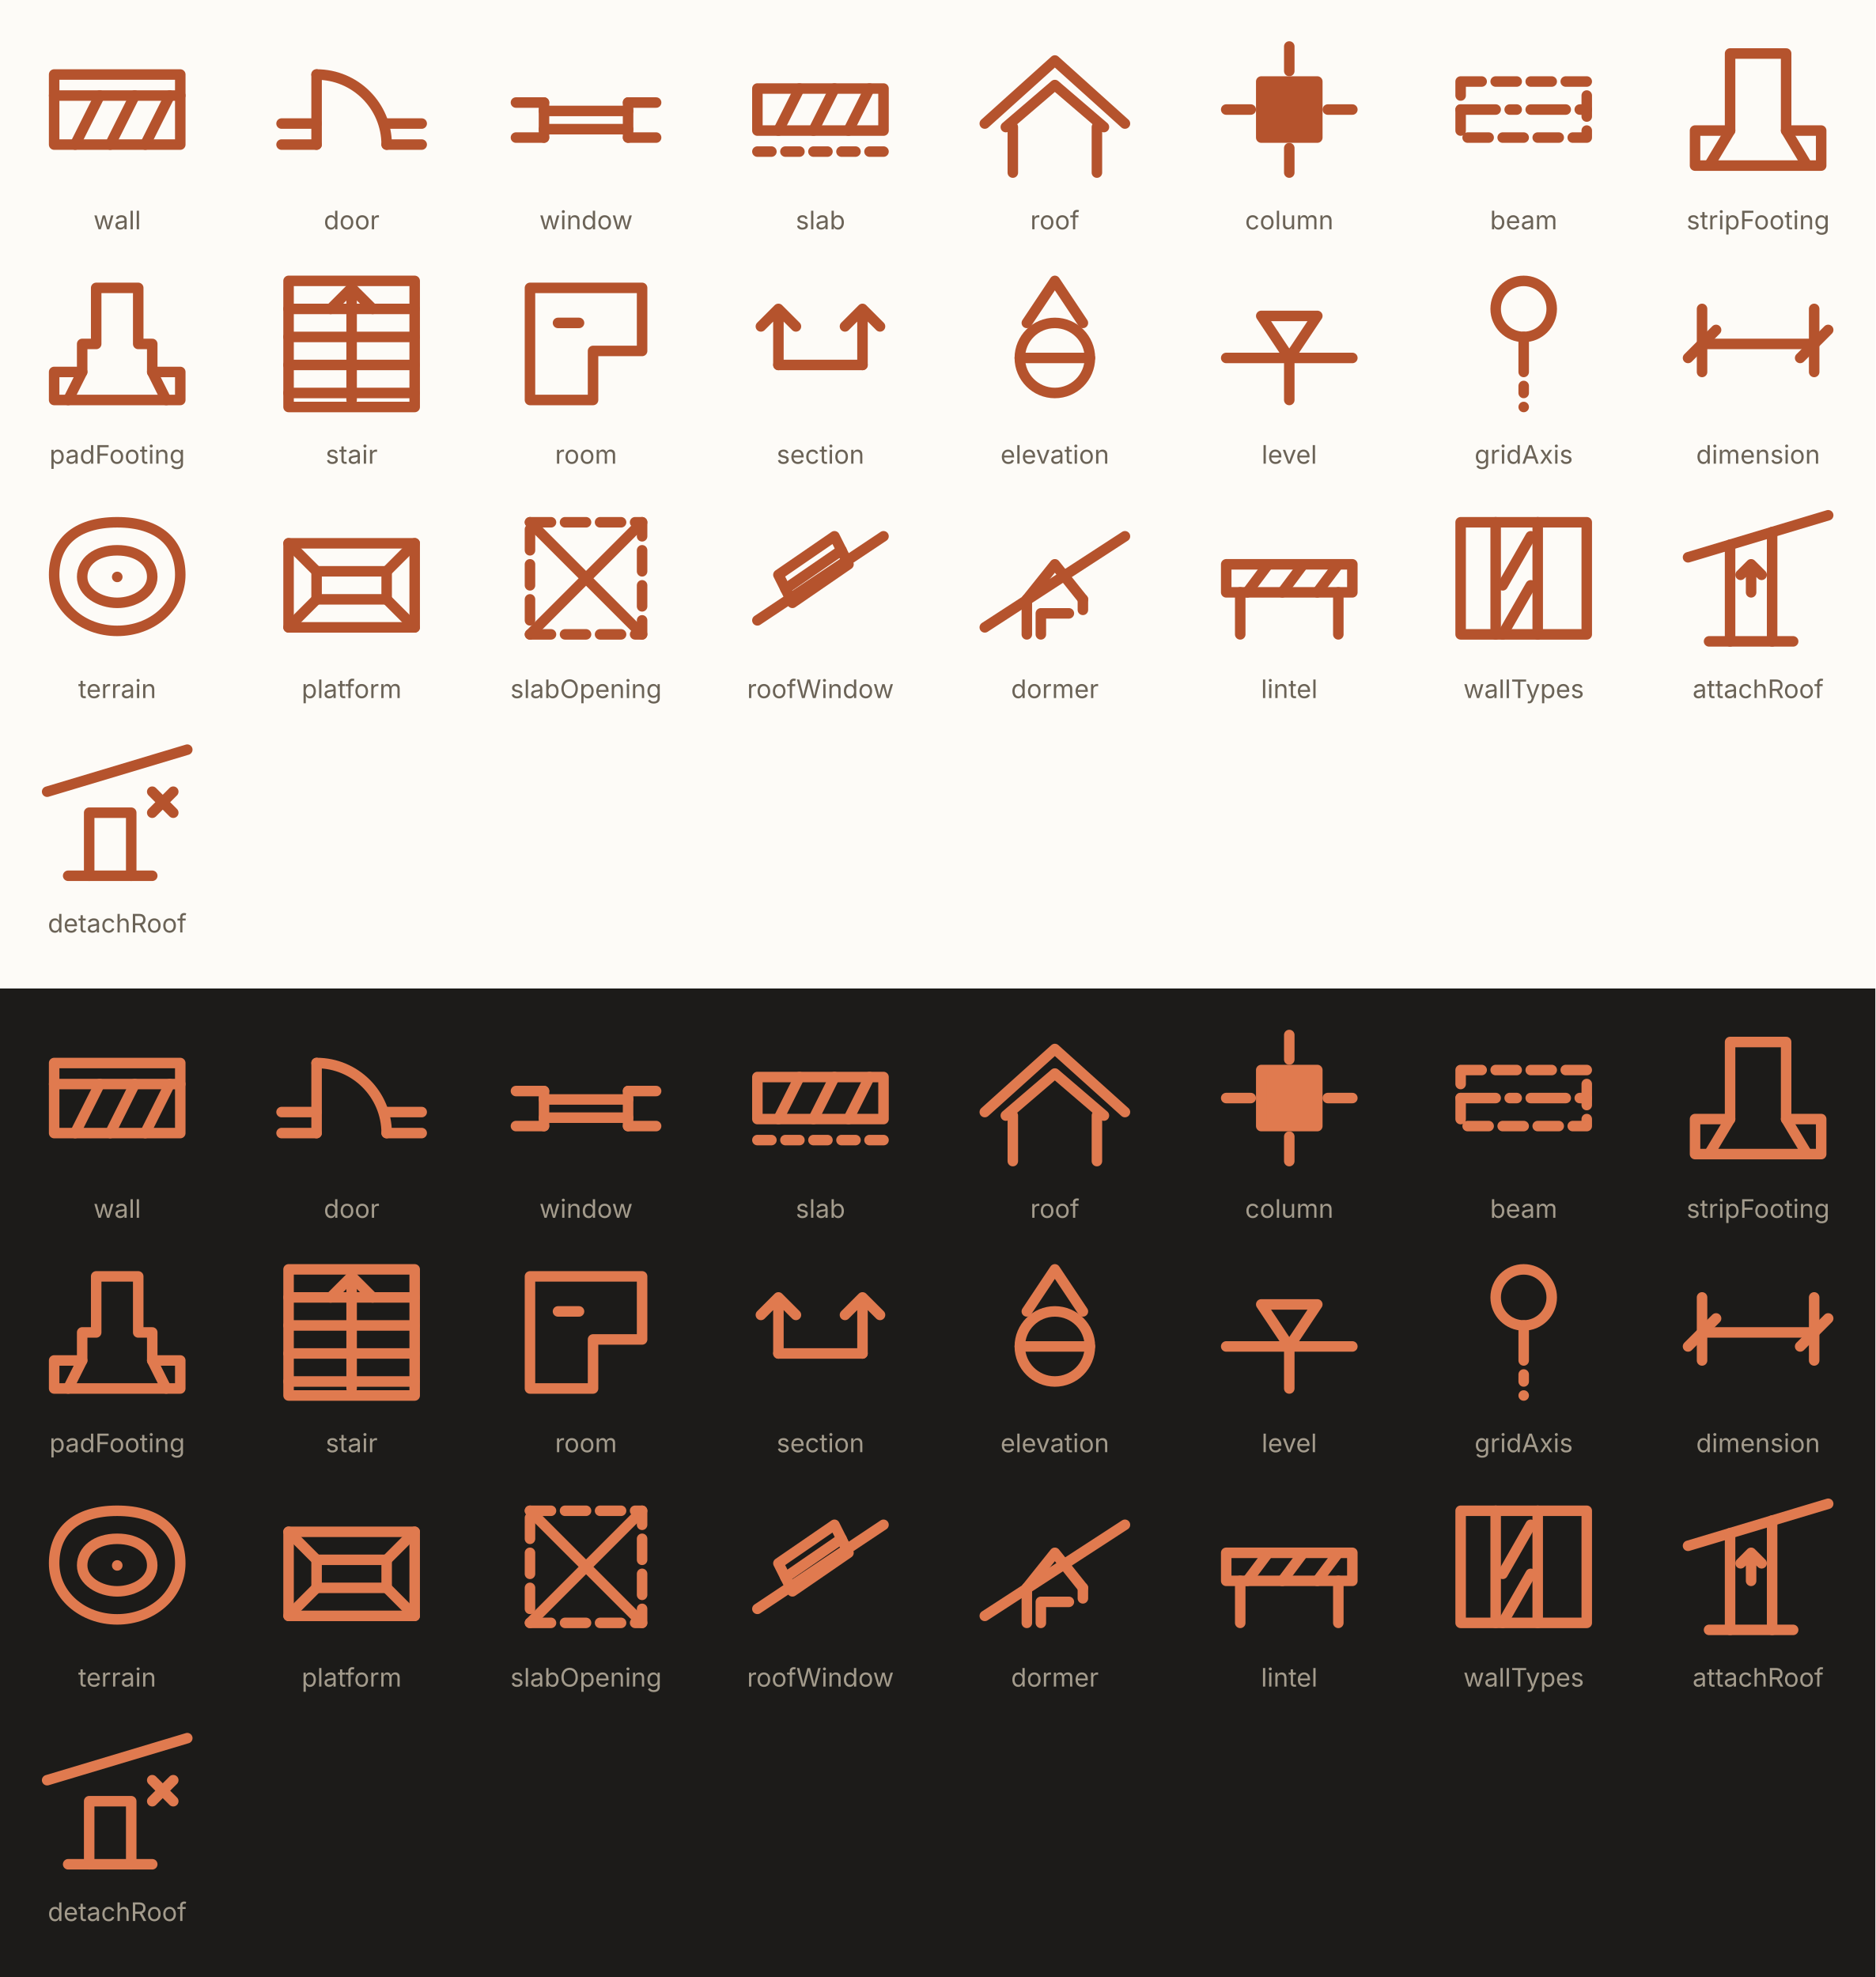
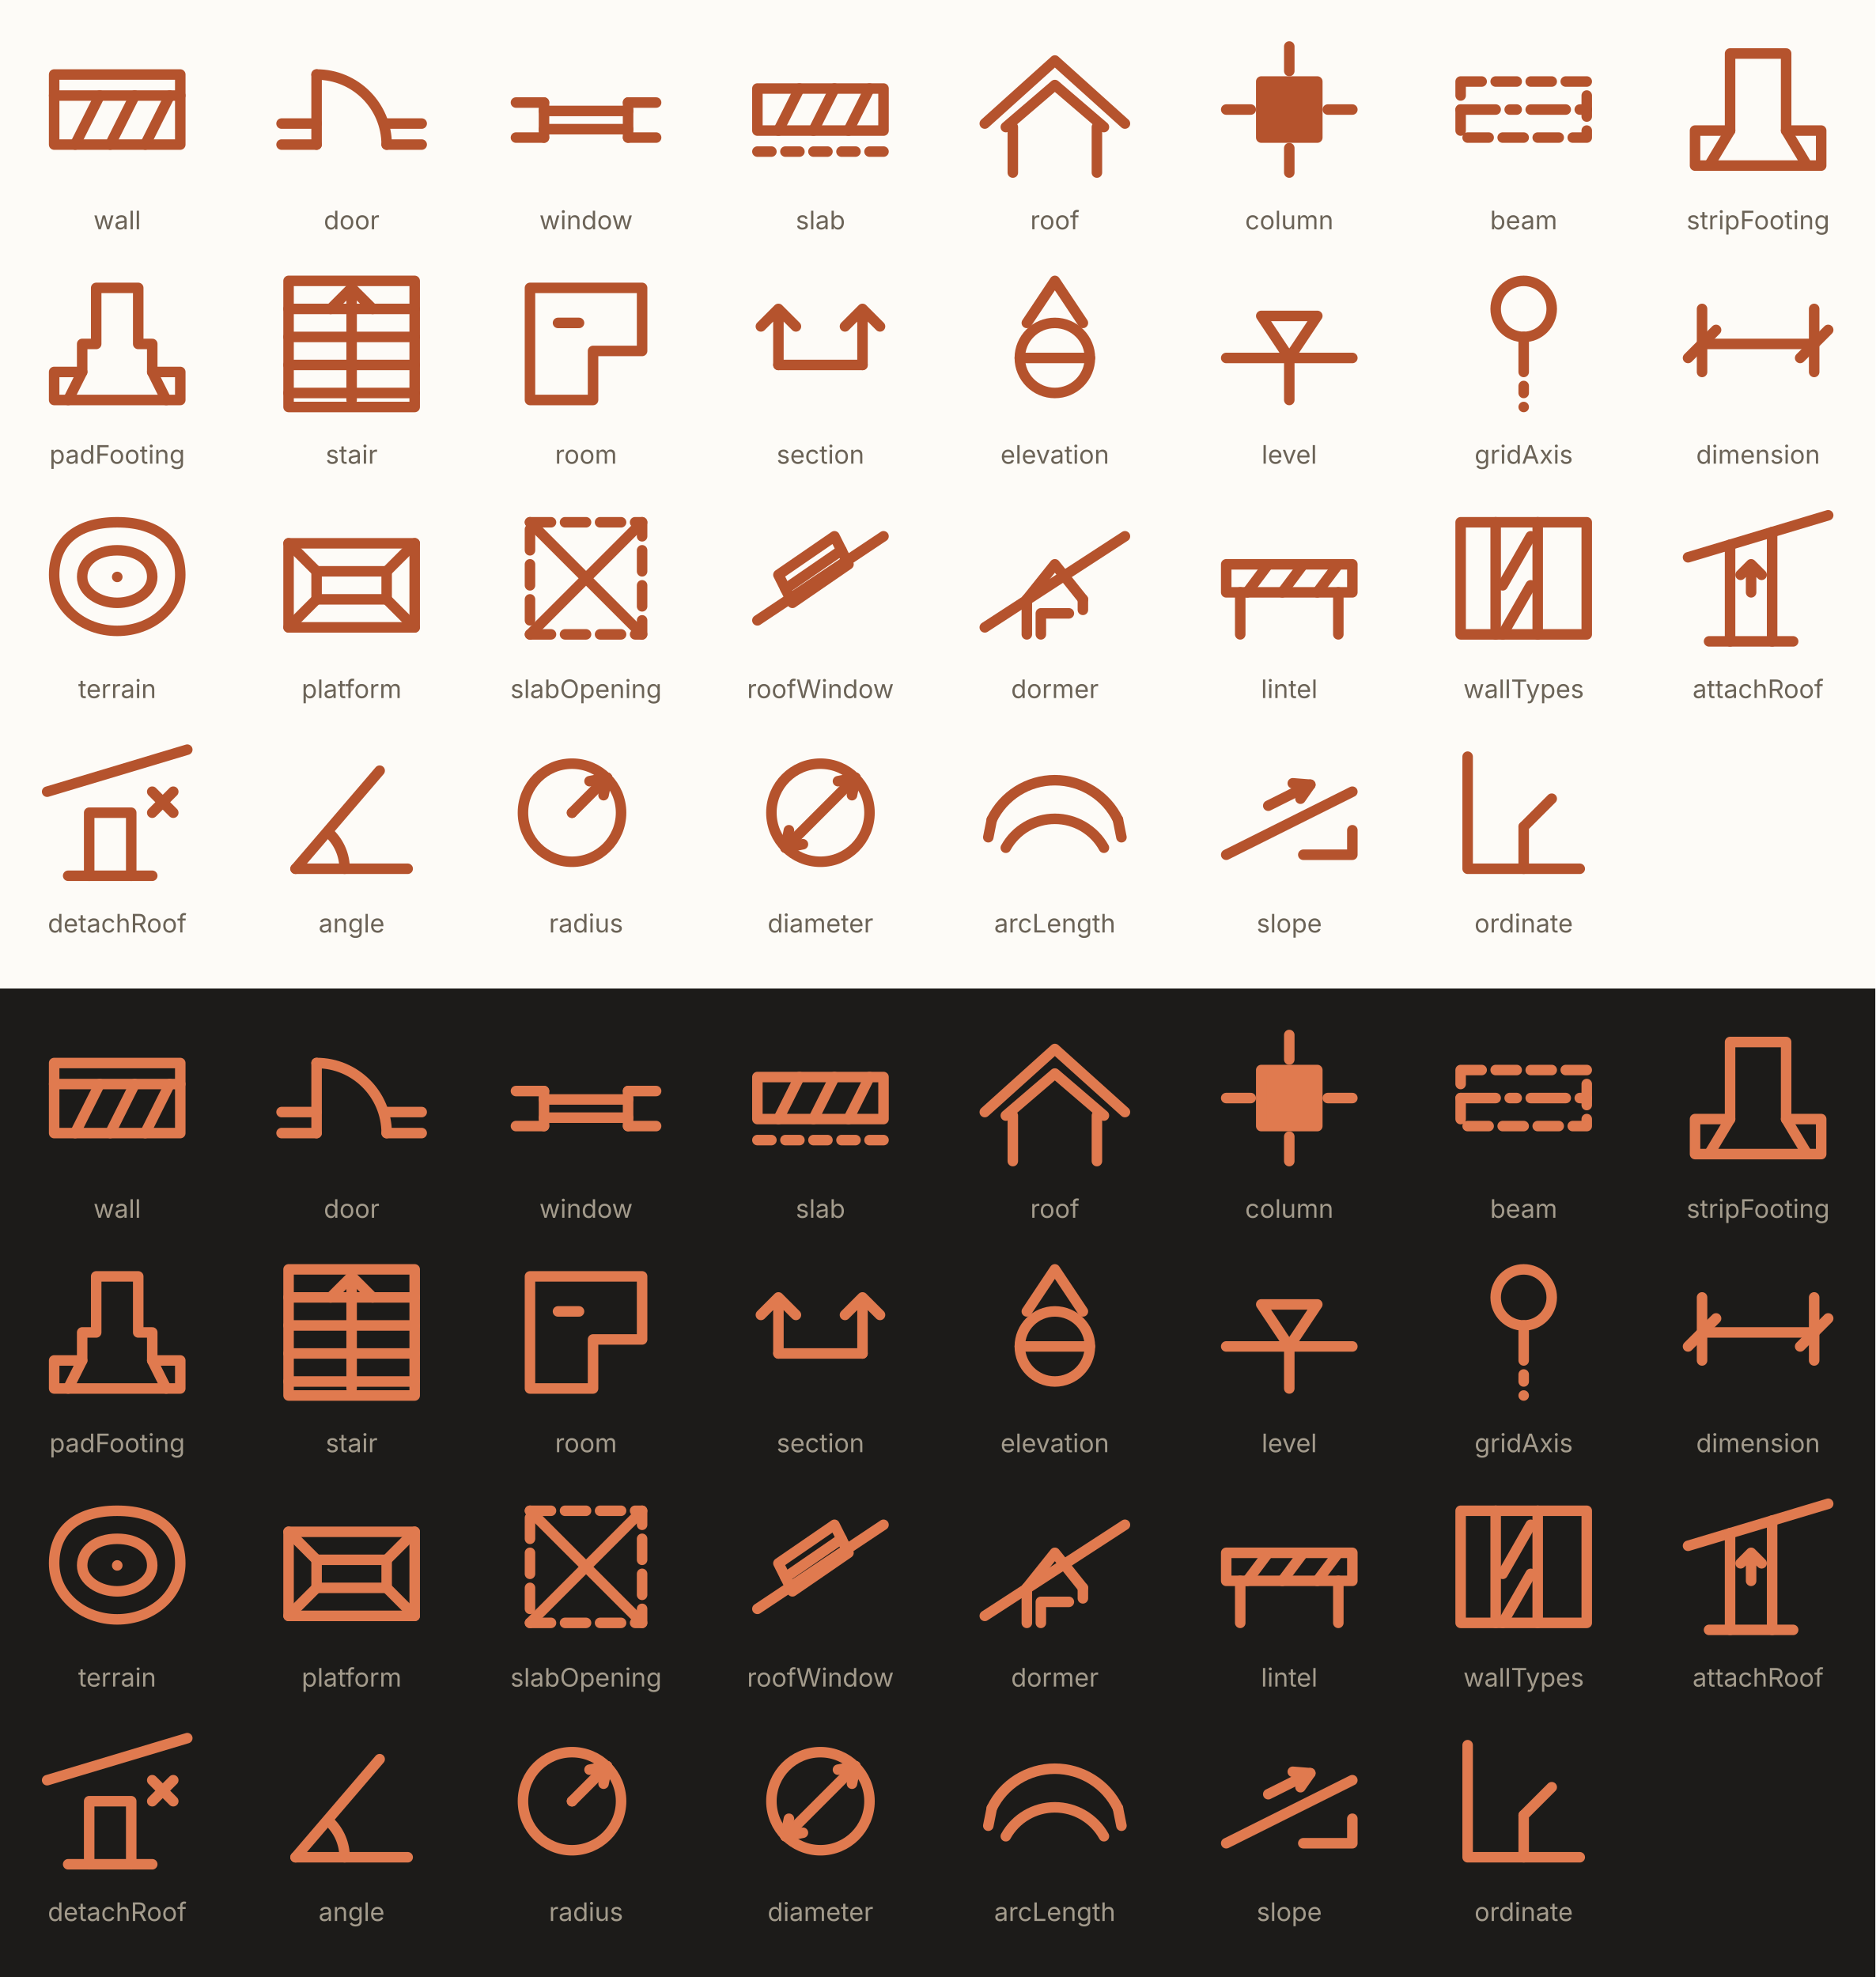
<svg xmlns="http://www.w3.org/2000/svg" width="736" height="776" font-family="Inter, system-ui, sans-serif" font-size="10">
  <rect x="0" y="0" width="736" height="388" fill="#fdfbf7" />
  <g transform="translate(13 10) scale(2.75)" fill="none" color="#b5532d" stroke="#b5532d" stroke-width="1.5" stroke-linecap="round" stroke-linejoin="round">
    <rect x="3" y="7" width="18" height="10" />
    <path d="M3 10h18" />
    <path d="M6 17l3.5-7M11 17l3.5-7M16 17l3.5-7" />
  </g>
  <text x="46" y="90" text-anchor="middle" fill="#6b6357">wall</text>
  <g transform="translate(105 10) scale(2.75)" fill="none" color="#b5532d" stroke="#b5532d" stroke-width="1.5" stroke-linecap="round" stroke-linejoin="round">
    <path d="M2 14h5M2 17h5M17 14h5M17 17h5" />
    <path d="M7 17V7" />
    <path d="M7 7a10 10 0 0 1 10 10" />
  </g>
  <text x="138" y="90" text-anchor="middle" fill="#6b6357">door</text>
  <g transform="translate(197 10) scale(2.75)" fill="none" color="#b5532d" stroke="#b5532d" stroke-width="1.5" stroke-linecap="round" stroke-linejoin="round">
    <path d="M2 11h4M2 16h4M18 11h4M18 16h4" />
    <path d="M6 11v5M18 11v5" />
    <path d="M6 12.2h12M6 14.8h12" />
  </g>
  <text x="230" y="90" text-anchor="middle" fill="#6b6357">window</text>
  <g transform="translate(289 10) scale(2.75)" fill="none" color="#b5532d" stroke="#b5532d" stroke-width="1.5" stroke-linecap="round" stroke-linejoin="round">
    <rect x="3" y="9" width="18" height="6" />
    <path d="M6 15l3-6M11 15l3-6M16 15l3-6" />
    <path d="M3 18h18" stroke-dasharray="2 2" />
  </g>
  <text x="322" y="90" text-anchor="middle" fill="#6b6357">slab</text>
  <g transform="translate(381 10) scale(2.75)" fill="none" color="#b5532d" stroke="#b5532d" stroke-width="1.5" stroke-linecap="round" stroke-linejoin="round">
    <path d="M2 14L12 5l10 9" />
    <path d="M5 14.5L12 8.5l7 6" />
    <path d="M6 14.5V21M18 14.5V21" />
  </g>
  <text x="414" y="90" text-anchor="middle" fill="#6b6357">roof</text>
  <g transform="translate(473 10) scale(2.75)" fill="none" color="#b5532d" stroke="#b5532d" stroke-width="1.5" stroke-linecap="round" stroke-linejoin="round">
    <rect x="8" y="8" width="8" height="8" fill="currentColor" />
    <path d="M12 3v3.5M12 17.5V21M3 12h3.5M17.5 12H21" />
  </g>
  <text x="506" y="90" text-anchor="middle" fill="#6b6357">column</text>
  <g transform="translate(565 10) scale(2.75)" fill="none" color="#b5532d" stroke="#b5532d" stroke-width="1.5" stroke-linecap="round" stroke-linejoin="round">
    <rect x="3" y="8" width="18" height="8" stroke-dasharray="3 2" />
    <path d="M3 12h18" stroke-dasharray="5 2 1 2" />
  </g>
  <text x="598" y="90" text-anchor="middle" fill="#6b6357">beam</text>
  <g transform="translate(657 10) scale(2.75)" fill="none" color="#b5532d" stroke="#b5532d" stroke-width="1.5" stroke-linecap="round" stroke-linejoin="round">
    <path d="M3 20h18v-5h-5V4h-8v11H3z" />
    <path d="M5 20l3-5M19 20l-3-5" />
  </g>
  <text x="690" y="90" text-anchor="middle" fill="#6b6357">stripFooting</text>
  <g transform="translate(13 102) scale(2.75)" fill="none" color="#b5532d" stroke="#b5532d" stroke-width="1.5" stroke-linecap="round" stroke-linejoin="round">
    <path d="M3 20h18v-4h-4v-4h-2V4h-6v8H7v4H3z" />
    <path d="M5 20l2-4M19 20l-2-4" />
  </g>
  <text x="46" y="182" text-anchor="middle" fill="#6b6357">padFooting</text>
  <g transform="translate(105 102) scale(2.75)" fill="none" color="#b5532d" stroke="#b5532d" stroke-width="1.5" stroke-linecap="round" stroke-linejoin="round">
    <rect x="3" y="3" width="18" height="18" />
    <path d="M3 7h18M3 11h18M3 15h18M3 19h18" />
    <path d="M12 20V4" />
    <path d="M9 7l3-3 3 3" />
  </g>
  <text x="138" y="182" text-anchor="middle" fill="#6b6357">stair</text>
  <g transform="translate(197 102) scale(2.75)" fill="none" color="#b5532d" stroke="#b5532d" stroke-width="1.5" stroke-linecap="round" stroke-linejoin="round">
    <path d="M4 4h16v9h-7v7H4z" />
    <path d="M8 9h3" />
  </g>
  <text x="230" y="182" text-anchor="middle" fill="#6b6357">room</text>
  <g transform="translate(289 102) scale(2.75)" fill="none" color="#b5532d" stroke="#b5532d" stroke-width="1.5" stroke-linecap="round" stroke-linejoin="round">
    <path d="M6 15h12" />
    <path d="M6 15V7M3.5 9.5L6 7l2.5 2.5" />
    <path d="M18 15V7M15.5 9.5L18 7l2.5 2.5" />
  </g>
  <text x="322" y="182" text-anchor="middle" fill="#6b6357">section</text>
  <g transform="translate(381 102) scale(2.75)" fill="none" color="#b5532d" stroke="#b5532d" stroke-width="1.5" stroke-linecap="round" stroke-linejoin="round">
    <circle cx="12" cy="14" r="5" />
    <path d="M7 14h10" />
    <path d="M8 9l4-6 4 6" />
  </g>
  <text x="414" y="182" text-anchor="middle" fill="#6b6357">elevation</text>
  <g transform="translate(473 102) scale(2.75)" fill="none" color="#b5532d" stroke="#b5532d" stroke-width="1.5" stroke-linecap="round" stroke-linejoin="round">
    <path d="M3 14h18" />
    <path d="M8 8h8l-4 6z" />
    <path d="M12 14v6" />
  </g>
  <text x="506" y="182" text-anchor="middle" fill="#6b6357">level</text>
  <g transform="translate(565 102) scale(2.75)" fill="none" color="#b5532d" stroke="#b5532d" stroke-width="1.5" stroke-linecap="round" stroke-linejoin="round">
    <circle cx="12" cy="7" r="4" />
    <path d="M12 11v10" stroke-dasharray="5 2 1 2" />
  </g>
  <text x="598" y="182" text-anchor="middle" fill="#6b6357">gridAxis</text>
  <g transform="translate(657 102) scale(2.75)" fill="none" color="#b5532d" stroke="#b5532d" stroke-width="1.5" stroke-linecap="round" stroke-linejoin="round">
    <path d="M4 12h16" />
    <path d="M4 7v9M20 7v9" />
    <path d="M2 14l4-4M18 14l4-4" />
  </g>
  <text x="690" y="182" text-anchor="middle" fill="#6b6357">dimension</text>
  <g transform="translate(13 194) scale(2.75)" fill="none" color="#b5532d" stroke="#b5532d" stroke-width="1.5" stroke-linecap="round" stroke-linejoin="round">
    <path d="M12 4c6 0 9 3 9 7.5S17 19.5 12 19.5 3 16 3 11.5 6 4 12 4z" />
    <path d="M12 8c3 0 5 1.6 5 3.8S14.5 15.5 12 15.5 7 14 7 11.8 9 8 12 8z" />
    <path d="M12 11.8h0.01" />
  </g>
  <text x="46" y="274" text-anchor="middle" fill="#6b6357">terrain</text>
  <g transform="translate(105 194) scale(2.75)" fill="none" color="#b5532d" stroke="#b5532d" stroke-width="1.5" stroke-linecap="round" stroke-linejoin="round">
    <path d="M3 7h18v12H3z" />
    <path d="M7 11h10v4H7z" />
    <path d="M3 7l4 4M21 7l-4 4M3 19l4-4M21 19l-4-4" />
  </g>
  <text x="138" y="274" text-anchor="middle" fill="#6b6357">platform</text>
  <g transform="translate(197 194) scale(2.75)" fill="none" color="#b5532d" stroke="#b5532d" stroke-width="1.5" stroke-linecap="round" stroke-linejoin="round">
    <rect x="4" y="4" width="16" height="16" stroke-dasharray="3 2" />
    <path d="M4 4l16 16M20 4L4 20" />
  </g>
  <text x="230" y="274" text-anchor="middle" fill="#6b6357">slabOpening</text>
  <g transform="translate(289 194) scale(2.75)" fill="none" color="#b5532d" stroke="#b5532d" stroke-width="1.5" stroke-linecap="round" stroke-linejoin="round">
    <path d="M3 18L21 6" />
    <path d="M8 15.5l-2-4 8-5.5 2 4z" />
    <path d="M7 13.5l8-5.5" />
  </g>
  <text x="322" y="274" text-anchor="middle" fill="#6b6357">roofWindow</text>
  <g transform="translate(381 194) scale(2.75)" fill="none" color="#b5532d" stroke="#b5532d" stroke-width="1.5" stroke-linecap="round" stroke-linejoin="round">
    <path d="M2 19L22 6" />
    <path d="M8 15l4-5 4 5" />
    <path d="M8 15v5M16 15v1.5" />
    <path d="M10 20v-3h4" />
  </g>
  <text x="414" y="274" text-anchor="middle" fill="#6b6357">dormer</text>
  <g transform="translate(473 194) scale(2.75)" fill="none" color="#b5532d" stroke="#b5532d" stroke-width="1.5" stroke-linecap="round" stroke-linejoin="round">
    <path d="M3 10h18v4H3z" />
    <path d="M6 14l3-4M11 14l3-4M16 14l3-4" />
    <path d="M5 14v6M19 14v6" />
  </g>
  <text x="506" y="274" text-anchor="middle" fill="#6b6357">lintel</text>
  <g transform="translate(565 194) scale(2.75)" fill="none" color="#b5532d" stroke="#b5532d" stroke-width="1.5" stroke-linecap="round" stroke-linejoin="round">
    <rect x="3" y="4" width="18" height="16" />
    <path d="M8 4v16M14 4v16" />
    <path d="M9 20l4-7M9 13l4-7" />
  </g>
  <text x="598" y="274" text-anchor="middle" fill="#6b6357">wallTypes</text>
  <g transform="translate(657 194) scale(2.75)" fill="none" color="#b5532d" stroke="#b5532d" stroke-width="1.5" stroke-linecap="round" stroke-linejoin="round">
    <path d="M2 9L22 3" />
    <path d="M8 21V7.2M14 21V5.4" />
    <path d="M5 21h12" />
    <path d="M11 14v-4M9.5 11.5L11 10l1.5 1.5" />
  </g>
  <text x="690" y="274" text-anchor="middle" fill="#6b6357">attachRoof</text>
  <g transform="translate(13 286) scale(2.75)" fill="none" color="#b5532d" stroke="#b5532d" stroke-width="1.5" stroke-linecap="round" stroke-linejoin="round">
    <path d="M2 9L22 3" />
    <path d="M8 21V12M14 21V12M8 12h6" />
    <path d="M5 21h12" />
    <path d="M17 9l3 3M20 9l-3 3" />
  </g>
  <text x="46" y="366" text-anchor="middle" fill="#6b6357">detachRoof</text>
+   <g transform="translate(105 286) scale(2.75)" fill="none" color="#b5532d" stroke="#b5532d" stroke-width="1.5" stroke-linecap="round" stroke-linejoin="round">
+     <path d="M4 20h16" />
+     <path d="M4 20L16 6" />
+     <path d="M11 20a7 7 0 0 0-2.1-5" />
+   </g>
+   <text x="138" y="366" text-anchor="middle" fill="#6b6357">angle</text>
+   <g transform="translate(197 286) scale(2.75)" fill="none" color="#b5532d" stroke="#b5532d" stroke-width="1.5" stroke-linecap="round" stroke-linejoin="round">
+     <circle cx="10" cy="12" r="7" />
+     <path d="M10 12l5-5" />
+     <path d="M15 7l-2.5.5M15 7l-.5 2.5" />
+     <path d="M10 12h0.01" />
+   </g>
+   <text x="230" y="366" text-anchor="middle" fill="#6b6357">radius</text>
+   <g transform="translate(289 286) scale(2.75)" fill="none" color="#b5532d" stroke="#b5532d" stroke-width="1.5" stroke-linecap="round" stroke-linejoin="round">
+     <circle cx="12" cy="12" r="7" />
+     <path d="M7 17L17 7" />
+     <path d="M17 7l-2.5.5M17 7l-.5 2.5M7 17l2.5-.5M7 17l.5-2.5" />
+   </g>
+   <text x="322" y="366" text-anchor="middle" fill="#6b6357">diameter</text>
+   <g transform="translate(381 286) scale(2.75)" fill="none" color="#b5532d" stroke="#b5532d" stroke-width="1.5" stroke-linecap="round" stroke-linejoin="round">
+     <path d="M5 17a8 8 0 0 1 14 0" />
+     <path d="M3 13a10 10 0 0 1 18 0" />
+     <path d="M3 13l-.5 2.5M21 13l.5 2.5" />
+   </g>
+   <text x="414" y="366" text-anchor="middle" fill="#6b6357">arcLength</text>
+   <g transform="translate(473 286) scale(2.75)" fill="none" color="#b5532d" stroke="#b5532d" stroke-width="1.5" stroke-linecap="round" stroke-linejoin="round">
+     <path d="M3 18L21 9" />
+     <path d="M9 11l6-3" />
+     <path d="M15 8l-2.5-.2M15 8l-1.4 2" />
+     <path d="M14 18h7v-3.5" />
+   </g>
+   <text x="506" y="366" text-anchor="middle" fill="#6b6357">slope</text>
+   <g transform="translate(565 286) scale(2.75)" fill="none" color="#b5532d" stroke="#b5532d" stroke-width="1.5" stroke-linecap="round" stroke-linejoin="round">
+     <path d="M4 20V4M4 20h16" />
+     <path d="M12 20v-6l4-4" />
+     <path d="M12 14h0.01" />
+   </g>
+   <text x="598" y="366" text-anchor="middle" fill="#6b6357">ordinate</text>
  <rect x="0" y="388" width="736" height="388" fill="#1c1b19" />
  <g transform="translate(13 398) scale(2.75)" fill="none" color="#e07a4f" stroke="#e07a4f" stroke-width="1.5" stroke-linecap="round" stroke-linejoin="round">
    <rect x="3" y="7" width="18" height="10" />
    <path d="M3 10h18" />
    <path d="M6 17l3.5-7M11 17l3.5-7M16 17l3.5-7" />
  </g>
  <text x="46" y="478" text-anchor="middle" fill="#a39b8c">wall</text>
  <g transform="translate(105 398) scale(2.75)" fill="none" color="#e07a4f" stroke="#e07a4f" stroke-width="1.5" stroke-linecap="round" stroke-linejoin="round">
    <path d="M2 14h5M2 17h5M17 14h5M17 17h5" />
    <path d="M7 17V7" />
    <path d="M7 7a10 10 0 0 1 10 10" />
  </g>
  <text x="138" y="478" text-anchor="middle" fill="#a39b8c">door</text>
  <g transform="translate(197 398) scale(2.75)" fill="none" color="#e07a4f" stroke="#e07a4f" stroke-width="1.5" stroke-linecap="round" stroke-linejoin="round">
    <path d="M2 11h4M2 16h4M18 11h4M18 16h4" />
    <path d="M6 11v5M18 11v5" />
    <path d="M6 12.2h12M6 14.8h12" />
  </g>
  <text x="230" y="478" text-anchor="middle" fill="#a39b8c">window</text>
  <g transform="translate(289 398) scale(2.75)" fill="none" color="#e07a4f" stroke="#e07a4f" stroke-width="1.5" stroke-linecap="round" stroke-linejoin="round">
    <rect x="3" y="9" width="18" height="6" />
    <path d="M6 15l3-6M11 15l3-6M16 15l3-6" />
    <path d="M3 18h18" stroke-dasharray="2 2" />
  </g>
  <text x="322" y="478" text-anchor="middle" fill="#a39b8c">slab</text>
  <g transform="translate(381 398) scale(2.75)" fill="none" color="#e07a4f" stroke="#e07a4f" stroke-width="1.5" stroke-linecap="round" stroke-linejoin="round">
    <path d="M2 14L12 5l10 9" />
    <path d="M5 14.5L12 8.5l7 6" />
    <path d="M6 14.5V21M18 14.5V21" />
  </g>
  <text x="414" y="478" text-anchor="middle" fill="#a39b8c">roof</text>
  <g transform="translate(473 398) scale(2.75)" fill="none" color="#e07a4f" stroke="#e07a4f" stroke-width="1.5" stroke-linecap="round" stroke-linejoin="round">
    <rect x="8" y="8" width="8" height="8" fill="currentColor" />
    <path d="M12 3v3.5M12 17.5V21M3 12h3.5M17.5 12H21" />
  </g>
  <text x="506" y="478" text-anchor="middle" fill="#a39b8c">column</text>
  <g transform="translate(565 398) scale(2.75)" fill="none" color="#e07a4f" stroke="#e07a4f" stroke-width="1.5" stroke-linecap="round" stroke-linejoin="round">
    <rect x="3" y="8" width="18" height="8" stroke-dasharray="3 2" />
    <path d="M3 12h18" stroke-dasharray="5 2 1 2" />
  </g>
  <text x="598" y="478" text-anchor="middle" fill="#a39b8c">beam</text>
  <g transform="translate(657 398) scale(2.75)" fill="none" color="#e07a4f" stroke="#e07a4f" stroke-width="1.5" stroke-linecap="round" stroke-linejoin="round">
    <path d="M3 20h18v-5h-5V4h-8v11H3z" />
    <path d="M5 20l3-5M19 20l-3-5" />
  </g>
  <text x="690" y="478" text-anchor="middle" fill="#a39b8c">stripFooting</text>
  <g transform="translate(13 490) scale(2.75)" fill="none" color="#e07a4f" stroke="#e07a4f" stroke-width="1.5" stroke-linecap="round" stroke-linejoin="round">
    <path d="M3 20h18v-4h-4v-4h-2V4h-6v8H7v4H3z" />
    <path d="M5 20l2-4M19 20l-2-4" />
  </g>
  <text x="46" y="570" text-anchor="middle" fill="#a39b8c">padFooting</text>
  <g transform="translate(105 490) scale(2.75)" fill="none" color="#e07a4f" stroke="#e07a4f" stroke-width="1.5" stroke-linecap="round" stroke-linejoin="round">
    <rect x="3" y="3" width="18" height="18" />
    <path d="M3 7h18M3 11h18M3 15h18M3 19h18" />
    <path d="M12 20V4" />
    <path d="M9 7l3-3 3 3" />
  </g>
  <text x="138" y="570" text-anchor="middle" fill="#a39b8c">stair</text>
  <g transform="translate(197 490) scale(2.75)" fill="none" color="#e07a4f" stroke="#e07a4f" stroke-width="1.5" stroke-linecap="round" stroke-linejoin="round">
    <path d="M4 4h16v9h-7v7H4z" />
    <path d="M8 9h3" />
  </g>
  <text x="230" y="570" text-anchor="middle" fill="#a39b8c">room</text>
  <g transform="translate(289 490) scale(2.75)" fill="none" color="#e07a4f" stroke="#e07a4f" stroke-width="1.5" stroke-linecap="round" stroke-linejoin="round">
    <path d="M6 15h12" />
    <path d="M6 15V7M3.5 9.5L6 7l2.5 2.5" />
    <path d="M18 15V7M15.5 9.5L18 7l2.5 2.5" />
  </g>
  <text x="322" y="570" text-anchor="middle" fill="#a39b8c">section</text>
  <g transform="translate(381 490) scale(2.75)" fill="none" color="#e07a4f" stroke="#e07a4f" stroke-width="1.5" stroke-linecap="round" stroke-linejoin="round">
    <circle cx="12" cy="14" r="5" />
    <path d="M7 14h10" />
    <path d="M8 9l4-6 4 6" />
  </g>
  <text x="414" y="570" text-anchor="middle" fill="#a39b8c">elevation</text>
  <g transform="translate(473 490) scale(2.75)" fill="none" color="#e07a4f" stroke="#e07a4f" stroke-width="1.5" stroke-linecap="round" stroke-linejoin="round">
    <path d="M3 14h18" />
    <path d="M8 8h8l-4 6z" />
    <path d="M12 14v6" />
  </g>
  <text x="506" y="570" text-anchor="middle" fill="#a39b8c">level</text>
  <g transform="translate(565 490) scale(2.75)" fill="none" color="#e07a4f" stroke="#e07a4f" stroke-width="1.5" stroke-linecap="round" stroke-linejoin="round">
    <circle cx="12" cy="7" r="4" />
    <path d="M12 11v10" stroke-dasharray="5 2 1 2" />
  </g>
  <text x="598" y="570" text-anchor="middle" fill="#a39b8c">gridAxis</text>
  <g transform="translate(657 490) scale(2.75)" fill="none" color="#e07a4f" stroke="#e07a4f" stroke-width="1.5" stroke-linecap="round" stroke-linejoin="round">
    <path d="M4 12h16" />
    <path d="M4 7v9M20 7v9" />
    <path d="M2 14l4-4M18 14l4-4" />
  </g>
  <text x="690" y="570" text-anchor="middle" fill="#a39b8c">dimension</text>
  <g transform="translate(13 582) scale(2.75)" fill="none" color="#e07a4f" stroke="#e07a4f" stroke-width="1.5" stroke-linecap="round" stroke-linejoin="round">
    <path d="M12 4c6 0 9 3 9 7.5S17 19.5 12 19.5 3 16 3 11.5 6 4 12 4z" />
    <path d="M12 8c3 0 5 1.6 5 3.8S14.5 15.5 12 15.5 7 14 7 11.8 9 8 12 8z" />
    <path d="M12 11.8h0.01" />
  </g>
  <text x="46" y="662" text-anchor="middle" fill="#a39b8c">terrain</text>
  <g transform="translate(105 582) scale(2.75)" fill="none" color="#e07a4f" stroke="#e07a4f" stroke-width="1.5" stroke-linecap="round" stroke-linejoin="round">
    <path d="M3 7h18v12H3z" />
    <path d="M7 11h10v4H7z" />
    <path d="M3 7l4 4M21 7l-4 4M3 19l4-4M21 19l-4-4" />
  </g>
  <text x="138" y="662" text-anchor="middle" fill="#a39b8c">platform</text>
  <g transform="translate(197 582) scale(2.75)" fill="none" color="#e07a4f" stroke="#e07a4f" stroke-width="1.5" stroke-linecap="round" stroke-linejoin="round">
    <rect x="4" y="4" width="16" height="16" stroke-dasharray="3 2" />
    <path d="M4 4l16 16M20 4L4 20" />
  </g>
  <text x="230" y="662" text-anchor="middle" fill="#a39b8c">slabOpening</text>
  <g transform="translate(289 582) scale(2.75)" fill="none" color="#e07a4f" stroke="#e07a4f" stroke-width="1.5" stroke-linecap="round" stroke-linejoin="round">
    <path d="M3 18L21 6" />
    <path d="M8 15.5l-2-4 8-5.5 2 4z" />
    <path d="M7 13.5l8-5.5" />
  </g>
  <text x="322" y="662" text-anchor="middle" fill="#a39b8c">roofWindow</text>
  <g transform="translate(381 582) scale(2.75)" fill="none" color="#e07a4f" stroke="#e07a4f" stroke-width="1.5" stroke-linecap="round" stroke-linejoin="round">
    <path d="M2 19L22 6" />
    <path d="M8 15l4-5 4 5" />
    <path d="M8 15v5M16 15v1.5" />
    <path d="M10 20v-3h4" />
  </g>
  <text x="414" y="662" text-anchor="middle" fill="#a39b8c">dormer</text>
  <g transform="translate(473 582) scale(2.75)" fill="none" color="#e07a4f" stroke="#e07a4f" stroke-width="1.5" stroke-linecap="round" stroke-linejoin="round">
    <path d="M3 10h18v4H3z" />
    <path d="M6 14l3-4M11 14l3-4M16 14l3-4" />
    <path d="M5 14v6M19 14v6" />
  </g>
  <text x="506" y="662" text-anchor="middle" fill="#a39b8c">lintel</text>
  <g transform="translate(565 582) scale(2.75)" fill="none" color="#e07a4f" stroke="#e07a4f" stroke-width="1.5" stroke-linecap="round" stroke-linejoin="round">
    <rect x="3" y="4" width="18" height="16" />
    <path d="M8 4v16M14 4v16" />
    <path d="M9 20l4-7M9 13l4-7" />
  </g>
  <text x="598" y="662" text-anchor="middle" fill="#a39b8c">wallTypes</text>
  <g transform="translate(657 582) scale(2.75)" fill="none" color="#e07a4f" stroke="#e07a4f" stroke-width="1.5" stroke-linecap="round" stroke-linejoin="round">
    <path d="M2 9L22 3" />
    <path d="M8 21V7.2M14 21V5.4" />
    <path d="M5 21h12" />
    <path d="M11 14v-4M9.5 11.5L11 10l1.5 1.5" />
  </g>
  <text x="690" y="662" text-anchor="middle" fill="#a39b8c">attachRoof</text>
  <g transform="translate(13 674) scale(2.75)" fill="none" color="#e07a4f" stroke="#e07a4f" stroke-width="1.5" stroke-linecap="round" stroke-linejoin="round">
    <path d="M2 9L22 3" />
    <path d="M8 21V12M14 21V12M8 12h6" />
    <path d="M5 21h12" />
    <path d="M17 9l3 3M20 9l-3 3" />
  </g>
  <text x="46" y="754" text-anchor="middle" fill="#a39b8c">detachRoof</text>
+   <g transform="translate(105 674) scale(2.75)" fill="none" color="#e07a4f" stroke="#e07a4f" stroke-width="1.5" stroke-linecap="round" stroke-linejoin="round">
+     <path d="M4 20h16" />
+     <path d="M4 20L16 6" />
+     <path d="M11 20a7 7 0 0 0-2.1-5" />
+   </g>
+   <text x="138" y="754" text-anchor="middle" fill="#a39b8c">angle</text>
+   <g transform="translate(197 674) scale(2.75)" fill="none" color="#e07a4f" stroke="#e07a4f" stroke-width="1.5" stroke-linecap="round" stroke-linejoin="round">
+     <circle cx="10" cy="12" r="7" />
+     <path d="M10 12l5-5" />
+     <path d="M15 7l-2.5.5M15 7l-.5 2.5" />
+     <path d="M10 12h0.01" />
+   </g>
+   <text x="230" y="754" text-anchor="middle" fill="#a39b8c">radius</text>
+   <g transform="translate(289 674) scale(2.75)" fill="none" color="#e07a4f" stroke="#e07a4f" stroke-width="1.5" stroke-linecap="round" stroke-linejoin="round">
+     <circle cx="12" cy="12" r="7" />
+     <path d="M7 17L17 7" />
+     <path d="M17 7l-2.5.5M17 7l-.5 2.5M7 17l2.5-.5M7 17l.5-2.5" />
+   </g>
+   <text x="322" y="754" text-anchor="middle" fill="#a39b8c">diameter</text>
+   <g transform="translate(381 674) scale(2.75)" fill="none" color="#e07a4f" stroke="#e07a4f" stroke-width="1.5" stroke-linecap="round" stroke-linejoin="round">
+     <path d="M5 17a8 8 0 0 1 14 0" />
+     <path d="M3 13a10 10 0 0 1 18 0" />
+     <path d="M3 13l-.5 2.5M21 13l.5 2.5" />
+   </g>
+   <text x="414" y="754" text-anchor="middle" fill="#a39b8c">arcLength</text>
+   <g transform="translate(473 674) scale(2.75)" fill="none" color="#e07a4f" stroke="#e07a4f" stroke-width="1.5" stroke-linecap="round" stroke-linejoin="round">
+     <path d="M3 18L21 9" />
+     <path d="M9 11l6-3" />
+     <path d="M15 8l-2.5-.2M15 8l-1.4 2" />
+     <path d="M14 18h7v-3.5" />
+   </g>
+   <text x="506" y="754" text-anchor="middle" fill="#a39b8c">slope</text>
+   <g transform="translate(565 674) scale(2.75)" fill="none" color="#e07a4f" stroke="#e07a4f" stroke-width="1.5" stroke-linecap="round" stroke-linejoin="round">
+     <path d="M4 20V4M4 20h16" />
+     <path d="M12 20v-6l4-4" />
+     <path d="M12 14h0.01" />
+   </g>
+   <text x="598" y="754" text-anchor="middle" fill="#a39b8c">ordinate</text>
</svg>
